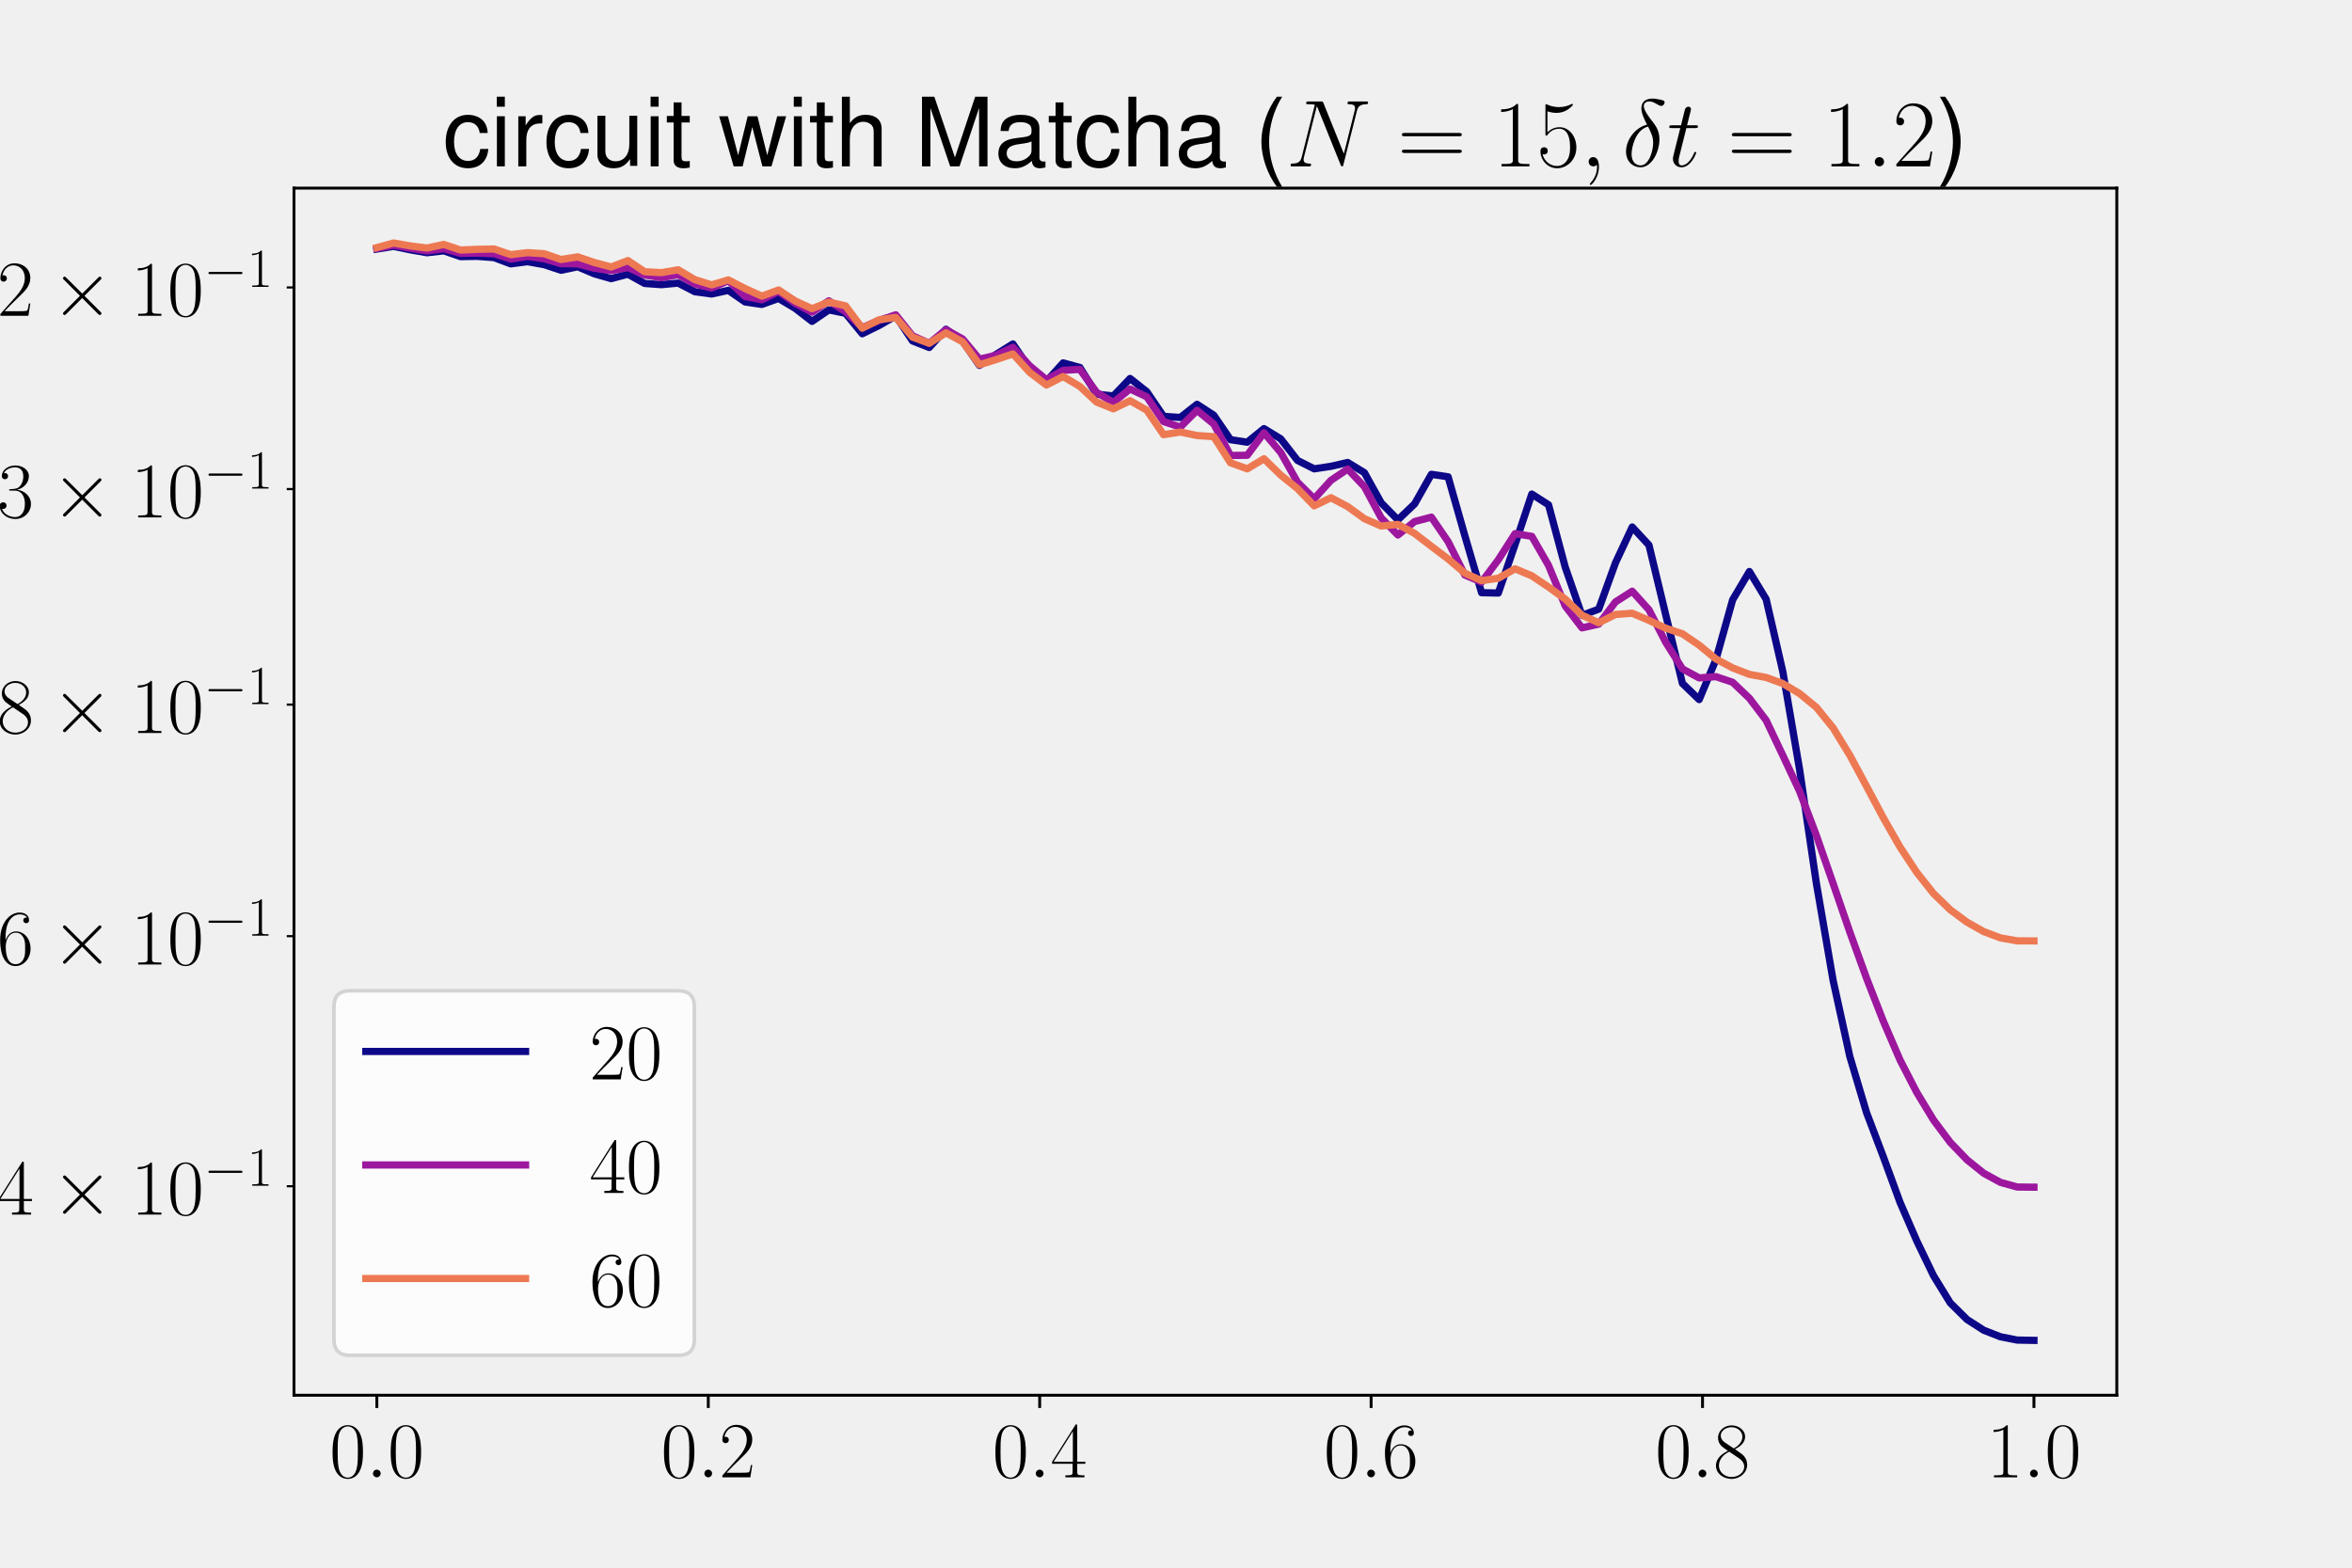
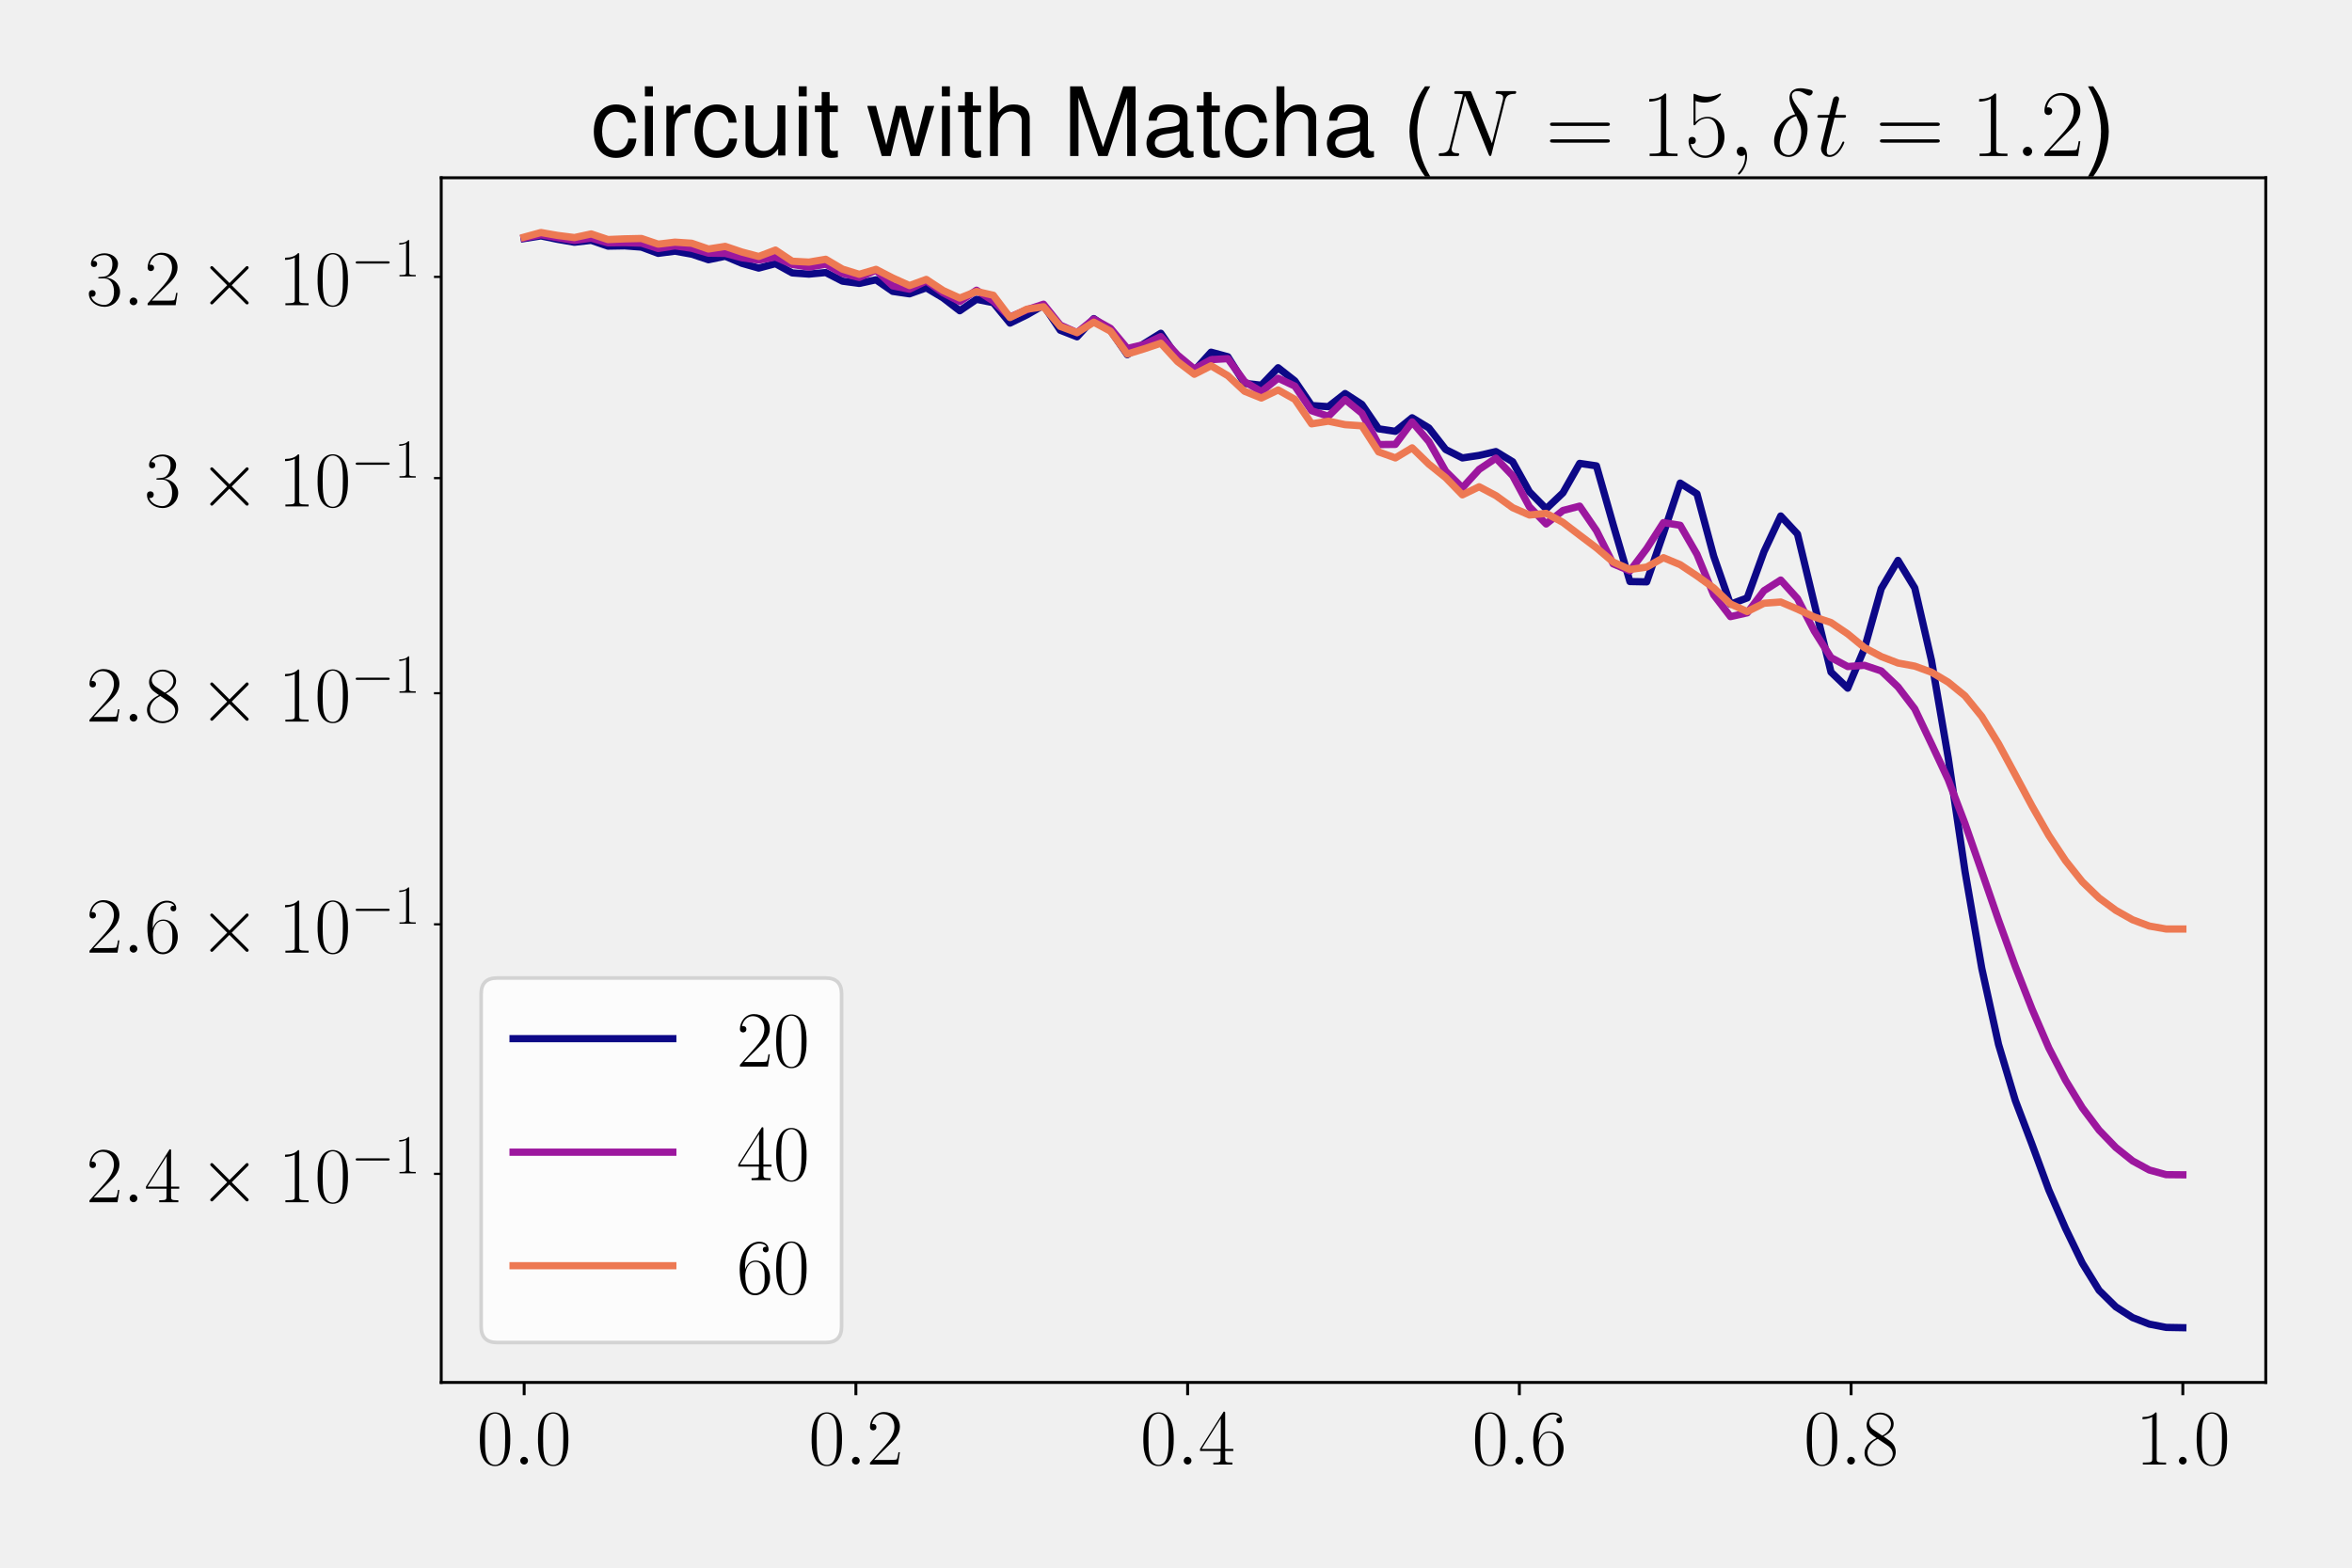
<svg xmlns="http://www.w3.org/2000/svg" xmlns:xlink="http://www.w3.org/1999/xlink" width="648pt" height="432pt" viewBox="0 0 648 432" version="1.1">
  <defs>
    <style type="text/css">*{stroke-linejoin: round; stroke-linecap: butt}</style>
  </defs>
  <g id="figure_1">
    <g id="patch_1">
      <path d="M 0 432  L 648 432  L 648 0  L 0 0  L 0 432  z " style="fill: none" />
    </g>
    <g id="axes_1">
      <g id="patch_2">
-         <path d="M 81 384.48  L 583.2 384.48  L 583.2 51.84  L 81 51.84  L 81 384.48  z " style="fill: none" />
+         <path d="M 121.562 380.955  L 624.24 380.955  L 624.24 48.986  L 121.562 48.986  L 121.562 380.955  z " style="fill: none" />
      </g>
      <g id="matplotlib.axis_1">
        <g id="xtick_1">
          <g id="line2d_1">
            <defs>
-               <path id="m1de0579b30" d="M 0 0  L 0 3.5  " style="stroke: #000000; stroke-width: 0.8" />
+               <path id="m57bb744092" d="M 0 0  L 0 3.5  " style="stroke: #000000; stroke-width: 0.8" />
            </defs>
            <g>
-               <use xlink:href="#m1de0579b30" x="103.827" y="384.48" style="stroke: #000000; stroke-width: 0.8" />
+               <use xlink:href="#m57bb744092" x="144.411" y="380.955" style="stroke: #000000; stroke-width: 0.8" />
            </g>
          </g>
          <g id="text_1">
-             <g transform="translate(90.79468 407.0963) scale(0.22 -0.22)">
+             <g transform="translate(131.3781 403.5716) scale(0.22 -0.22)">
              <defs>
                <path id="CMR17-30" d="M 2688 2025  C 2688 2416 2682 3080 2413 3591  C 2176 4039 1798 4198 1466 4198  C 1158 4198 768 4058 525 3597  C 269 3118 243 2524 243 2025  C 243 1661 250 1106 448 619  C 723 -39 1216 -128 1466 -128  C 1760 -128 2208 -7 2470 600  C 2662 1042 2688 1559 2688 2025  z M 1466 -26  C 1056 -26 813 325 723 812  C 653 1188 653 1738 653 2096  C 653 2588 653 2997 736 3387  C 858 3929 1216 4096 1466 4096  C 1728 4096 2067 3923 2189 3400  C 2272 3036 2278 2607 2278 2096  C 2278 1680 2278 1169 2202 792  C 2067 95 1690 -26 1466 -26  z " transform="scale(0.015625)" />
                <path id="CMMI12-3a" d="M 1178 307  C 1178 492 1024 619 870 619  C 685 619 557 466 557 313  C 557 128 710 0 864 0  C 1050 0 1178 153 1178 307  z " transform="scale(0.015625)" />
              </defs>
              <use xlink:href="#CMR17-30" transform="scale(0.996264)" />
              <use xlink:href="#CMMI12-3a" transform="translate(45.69048 0) scale(0.996264)" />
              <use xlink:href="#CMR17-30" transform="translate(72.78765 0) scale(0.996264)" />
            </g>
          </g>
        </g>
        <g id="xtick_2">
          <g id="line2d_2">
            <g>
-               <use xlink:href="#m1de0579b30" x="195.136" y="384.48" style="stroke: #000000; stroke-width: 0.8" />
+               <use xlink:href="#m57bb744092" x="235.807" y="380.955" style="stroke: #000000; stroke-width: 0.8" />
            </g>
          </g>
          <g id="text_2">
-             <g transform="translate(182.1038 407.0963) scale(0.22 -0.22)">
+             <g transform="translate(222.7742 403.5716) scale(0.22 -0.22)">
              <defs>
                <path id="CMR17-32" d="M 2669 989  L 2554 989  C 2490 536 2438 459 2413 420  C 2381 369 1920 369 1830 369  L 602 369  C 832 619 1280 1072 1824 1597  C 2214 1967 2669 2402 2669 3035  C 2669 3790 2067 4224 1395 4224  C 691 4224 262 3604 262 3030  C 262 2780 448 2748 525 2748  C 589 2748 781 2787 781 3010  C 781 3207 614 3264 525 3264  C 486 3264 448 3258 422 3245  C 544 3790 915 4058 1306 4058  C 1862 4058 2227 3617 2227 3035  C 2227 2479 1901 2000 1536 1584  L 262 146  L 262 0  L 2515 0  L 2669 989  z " transform="scale(0.015625)" />
              </defs>
              <use xlink:href="#CMR17-30" transform="scale(0.996264)" />
              <use xlink:href="#CMMI12-3a" transform="translate(45.69048 0) scale(0.996264)" />
              <use xlink:href="#CMR17-32" transform="translate(72.78765 0) scale(0.996264)" />
            </g>
          </g>
        </g>
        <g id="xtick_3">
          <g id="line2d_3">
            <g>
-               <use xlink:href="#m1de0579b30" x="286.445" y="384.48" style="stroke: #000000; stroke-width: 0.8" />
+               <use xlink:href="#m57bb744092" x="327.203" y="380.955" style="stroke: #000000; stroke-width: 0.8" />
            </g>
          </g>
          <g id="text_3">
-             <g transform="translate(273.4129 407.0963) scale(0.22 -0.22)">
+             <g transform="translate(314.1702 403.5716) scale(0.22 -0.22)">
              <defs>
                <path id="CMR17-34" d="M 2150 4122  C 2150 4256 2144 4256 2029 4256  L 128 1254  L 128 1088  L 1779 1088  L 1779 457  C 1779 224 1766 160 1318 160  L 1197 160  L 1197 0  C 1402 0 1747 0 1965 0  C 2182 0 2528 0 2733 0  L 2733 160  L 2611 160  C 2163 160 2150 224 2150 457  L 2150 1088  L 2803 1088  L 2803 1254  L 2150 1254  L 2150 4122  z M 1798 3703  L 1798 1254  L 256 1254  L 1798 3703  z " transform="scale(0.015625)" />
              </defs>
              <use xlink:href="#CMR17-30" transform="scale(0.996264)" />
              <use xlink:href="#CMMI12-3a" transform="translate(45.69048 0) scale(0.996264)" />
              <use xlink:href="#CMR17-34" transform="translate(72.78765 0) scale(0.996264)" />
            </g>
          </g>
        </g>
        <g id="xtick_4">
          <g id="line2d_4">
            <g>
-               <use xlink:href="#m1de0579b30" x="377.755" y="384.48" style="stroke: #000000; stroke-width: 0.8" />
+               <use xlink:href="#m57bb744092" x="418.599" y="380.955" style="stroke: #000000; stroke-width: 0.8" />
            </g>
          </g>
          <g id="text_4">
-             <g transform="translate(364.722 407.0963) scale(0.22 -0.22)">
+             <g transform="translate(405.5663 403.5716) scale(0.22 -0.22)">
              <defs>
                <path id="CMR17-36" d="M 678 2176  C 678 3690 1395 4032 1811 4032  C 1946 4032 2272 4009 2400 3776  C 2298 3776 2106 3776 2106 3553  C 2106 3381 2246 3323 2336 3323  C 2394 3323 2566 3348 2566 3560  C 2566 3954 2246 4179 1805 4179  C 1043 4179 243 3390 243 1984  C 243 253 966 -128 1478 -128  C 2099 -128 2688 427 2688 1283  C 2688 2081 2170 2662 1517 2662  C 1126 2662 838 2407 678 1960  L 678 2176  z M 1478 25  C 691 25 691 1200 691 1436  C 691 1896 909 2560 1504 2560  C 1613 2560 1926 2560 2138 2120  C 2253 1870 2253 1609 2253 1289  C 2253 944 2253 690 2118 434  C 1978 171 1773 25 1478 25  z " transform="scale(0.015625)" />
              </defs>
              <use xlink:href="#CMR17-30" transform="scale(0.996264)" />
              <use xlink:href="#CMMI12-3a" transform="translate(45.69048 0) scale(0.996264)" />
              <use xlink:href="#CMR17-36" transform="translate(72.78765 0) scale(0.996264)" />
            </g>
          </g>
        </g>
        <g id="xtick_5">
          <g id="line2d_5">
            <g>
-               <use xlink:href="#m1de0579b30" x="469.064" y="384.48" style="stroke: #000000; stroke-width: 0.8" />
+               <use xlink:href="#m57bb744092" x="509.995" y="380.955" style="stroke: #000000; stroke-width: 0.8" />
            </g>
          </g>
          <g id="text_5">
-             <g transform="translate(456.031 407.0963) scale(0.22 -0.22)">
+             <g transform="translate(496.9623 403.5716) scale(0.22 -0.22)">
              <defs>
                <path id="CMR17-38" d="M 1741 2264  C 2144 2467 2554 2773 2554 3263  C 2554 3841 1990 4179 1472 4179  C 890 4179 378 3759 378 3180  C 378 3021 416 2747 666 2505  C 730 2442 998 2251 1171 2130  C 883 1983 211 1634 211 934  C 211 279 838 -128 1459 -128  C 2144 -128 2720 362 2720 1010  C 2720 1590 2330 1857 2074 2029  L 1741 2264  z M 902 2822  C 851 2854 595 3051 595 3351  C 595 3739 998 4032 1459 4032  C 1965 4032 2336 3676 2336 3262  C 2336 2669 1670 2331 1638 2331  C 1632 2331 1626 2331 1574 2370  L 902 2822  z M 2080 1519  C 2176 1449 2483 1240 2483 851  C 2483 381 2010 25 1472 25  C 890 25 448 438 448 940  C 448 1443 838 1862 1280 2060  L 2080 1519  z " transform="scale(0.015625)" />
              </defs>
              <use xlink:href="#CMR17-30" transform="scale(0.996264)" />
              <use xlink:href="#CMMI12-3a" transform="translate(45.69048 0) scale(0.996264)" />
              <use xlink:href="#CMR17-38" transform="translate(72.78765 0) scale(0.996264)" />
            </g>
          </g>
        </g>
        <g id="xtick_6">
          <g id="line2d_6">
            <g>
-               <use xlink:href="#m1de0579b30" x="560.373" y="384.48" style="stroke: #000000; stroke-width: 0.8" />
+               <use xlink:href="#m57bb744092" x="601.391" y="380.955" style="stroke: #000000; stroke-width: 0.8" />
            </g>
          </g>
          <g id="text_6">
-             <g transform="translate(547.3401 407.0963) scale(0.22 -0.22)">
+             <g transform="translate(588.3584 403.5716) scale(0.22 -0.22)">
              <defs>
                <path id="CMR17-31" d="M 1702 4058  C 1702 4192 1696 4192 1606 4192  C 1357 3916 979 3827 621 3827  C 602 3827 570 3827 563 3808  C 557 3795 557 3782 557 3648  C 755 3648 1088 3686 1344 3839  L 1344 461  C 1344 236 1331 160 781 160  L 589 160  L 589 0  C 896 0 1216 0 1523 0  C 1830 0 2150 0 2458 0  L 2458 160  L 2266 160  C 1715 160 1702 230 1702 458  L 1702 4058  z " transform="scale(0.015625)" />
              </defs>
              <use xlink:href="#CMR17-31" transform="scale(0.996264)" />
              <use xlink:href="#CMMI12-3a" transform="translate(45.69048 0) scale(0.996264)" />
              <use xlink:href="#CMR17-30" transform="translate(72.78765 0) scale(0.996264)" />
            </g>
          </g>
        </g>
      </g>
      <g id="matplotlib.axis_2">
        <g id="ytick_1">
          <g id="line2d_7">
            <defs>
-               <path id="m6ecd472d84" d="M 0 0  L -2 0  " style="stroke: #000000; stroke-width: 0.6" />
+               <path id="m743d52ed7b" d="M 0 0  L -2 0  " style="stroke: #000000; stroke-width: 0.6" />
            </defs>
            <g>
-               <use xlink:href="#m6ecd472d84" x="81" y="326.885" style="stroke: #000000; stroke-width: 0.6" />
+               <use xlink:href="#m743d52ed7b" x="121.562" y="323.477" style="stroke: #000000; stroke-width: 0.6" />
            </g>
          </g>
          <g id="text_7">
-             <g transform="translate(-16.80172 334.6935) scale(0.22 -0.22)">
+             <g transform="translate(23.76 331.285) scale(0.22 -0.22)">
              <defs>
                <path id="CMSY10-2" d="M 2490 1785  L 1210 3059  C 1133 3136 1120 3148 1069 3148  C 1005 3148 941 3091 941 3020  C 941 2976 954 2963 1024 2892  L 2304 1606  L 1024 320  C 954 249 941 236 941 192  C 941 121 1005 64 1069 64  C 1120 64 1133 76 1210 153  L 2483 1427  L 3808 102  C 3821 96 3866 64 3904 64  C 3981 64 4032 121 4032 192  C 4032 204 4032 230 4013 262  C 4006 275 2989 1280 2669 1606  L 3840 2777  C 3872 2816 3968 2899 4000 2937  C 4006 2950 4032 2976 4032 3020  C 4032 3091 3981 3148 3904 3148  C 3853 3148 3827 3123 3757 3052  L 2490 1785  z " transform="scale(0.015625)" />
                <path id="CMSY10-0" d="M 4218 1472  C 4326 1472 4442 1472 4442 1600  C 4442 1728 4326 1728 4218 1728  L 755 1728  C 646 1728 531 1728 531 1600  C 531 1472 646 1472 755 1472  L 4218 1472  z " transform="scale(0.015625)" />
              </defs>
              <use xlink:href="#CMR17-32" transform="scale(0.996264)" />
              <use xlink:href="#CMMI12-3a" transform="translate(45.69048 0) scale(0.996264)" />
              <use xlink:href="#CMR17-34" transform="translate(72.78765 0) scale(0.996264)" />
              <use xlink:href="#CMSY10-2" transform="translate(140.6173 0) scale(0.996264)" />
              <use xlink:href="#CMR17-31" transform="translate(240.244 0) scale(0.996264)" />
              <use xlink:href="#CMR17-30" transform="translate(285.9345 0) scale(0.996264)" />
              <use xlink:href="#CMSY10-0" transform="translate(331.625 36.15364) scale(0.697382)" />
              <use xlink:href="#CMR17-31" transform="translate(385.866 36.15364) scale(0.697382)" />
            </g>
          </g>
        </g>
        <g id="ytick_2">
          <g id="line2d_8">
            <g>
-               <use xlink:href="#m6ecd472d84" x="81" y="257.974" style="stroke: #000000; stroke-width: 0.6" />
+               <use xlink:href="#m743d52ed7b" x="121.562" y="254.704" style="stroke: #000000; stroke-width: 0.6" />
            </g>
          </g>
          <g id="text_8">
-             <g transform="translate(-16.80172 265.782) scale(0.22 -0.22)">
+             <g transform="translate(23.76 262.5125) scale(0.22 -0.22)">
              <use xlink:href="#CMR17-32" transform="scale(0.996264)" />
              <use xlink:href="#CMMI12-3a" transform="translate(45.69048 0) scale(0.996264)" />
              <use xlink:href="#CMR17-36" transform="translate(72.78765 0) scale(0.996264)" />
              <use xlink:href="#CMSY10-2" transform="translate(140.6173 0) scale(0.996264)" />
              <use xlink:href="#CMR17-31" transform="translate(240.244 0) scale(0.996264)" />
              <use xlink:href="#CMR17-30" transform="translate(285.9345 0) scale(0.996264)" />
              <use xlink:href="#CMSY10-0" transform="translate(331.625 36.15364) scale(0.697382)" />
              <use xlink:href="#CMR17-31" transform="translate(385.866 36.15364) scale(0.697382)" />
            </g>
          </g>
        </g>
        <g id="ytick_3">
          <g id="line2d_9">
            <g>
-               <use xlink:href="#m6ecd472d84" x="81" y="194.172" style="stroke: #000000; stroke-width: 0.6" />
+               <use xlink:href="#m743d52ed7b" x="121.562" y="191.031" style="stroke: #000000; stroke-width: 0.6" />
            </g>
          </g>
          <g id="text_9">
-             <g transform="translate(-16.80172 201.9799) scale(0.22 -0.22)">
+             <g transform="translate(23.76 198.8391) scale(0.22 -0.22)">
              <use xlink:href="#CMR17-32" transform="scale(0.996264)" />
              <use xlink:href="#CMMI12-3a" transform="translate(45.69048 0) scale(0.996264)" />
              <use xlink:href="#CMR17-38" transform="translate(72.78765 0) scale(0.996264)" />
              <use xlink:href="#CMSY10-2" transform="translate(140.6173 0) scale(0.996264)" />
              <use xlink:href="#CMR17-31" transform="translate(240.244 0) scale(0.996264)" />
              <use xlink:href="#CMR17-30" transform="translate(285.9345 0) scale(0.996264)" />
              <use xlink:href="#CMSY10-0" transform="translate(331.625 36.15364) scale(0.697382)" />
              <use xlink:href="#CMR17-31" transform="translate(385.866 36.15364) scale(0.697382)" />
            </g>
          </g>
        </g>
        <g id="ytick_4">
          <g id="line2d_10">
            <g>
-               <use xlink:href="#m6ecd472d84" x="81" y="134.773" style="stroke: #000000; stroke-width: 0.6" />
+               <use xlink:href="#m743d52ed7b" x="121.562" y="131.752" style="stroke: #000000; stroke-width: 0.6" />
            </g>
          </g>
          <g id="text_10">
-             <g transform="translate(-0.78844 142.5816) scale(0.22 -0.22)">
+             <g transform="translate(39.77328 139.5606) scale(0.22 -0.22)">
              <defs>
                <path id="CMR17-33" d="M 1414 2157  C 1984 2157 2234 1662 2234 1090  C 2234 320 1824 25 1453 25  C 1114 25 563 194 390 693  C 422 680 454 680 486 680  C 640 680 755 782 755 948  C 755 1133 614 1216 486 1216  C 378 1216 211 1165 211 926  C 211 335 787 -128 1466 -128  C 2176 -128 2720 430 2720 1085  C 2720 1707 2208 2157 1600 2227  C 2086 2328 2554 2756 2554 3329  C 2554 3820 2048 4179 1472 4179  C 890 4179 378 3829 378 3329  C 378 3110 544 3072 627 3072  C 762 3072 877 3155 877 3321  C 877 3486 762 3569 627 3569  C 602 3569 570 3569 544 3557  C 730 3959 1235 4032 1459 4032  C 1683 4032 2106 3925 2106 3320  C 2106 3143 2080 2828 1862 2550  C 1670 2304 1453 2304 1242 2284  C 1210 2284 1062 2269 1037 2269  C 992 2263 966 2257 966 2208  C 966 2163 973 2157 1101 2157  L 1414 2157  z " transform="scale(0.015625)" />
              </defs>
              <use xlink:href="#CMR17-33" transform="scale(0.996264)" />
              <use xlink:href="#CMSY10-2" transform="translate(67.82968 0) scale(0.996264)" />
              <use xlink:href="#CMR17-31" transform="translate(167.4564 0) scale(0.996264)" />
              <use xlink:href="#CMR17-30" transform="translate(213.1468 0) scale(0.996264)" />
              <use xlink:href="#CMSY10-0" transform="translate(258.8373 36.15364) scale(0.697382)" />
              <use xlink:href="#CMR17-31" transform="translate(313.0783 36.15364) scale(0.697382)" />
            </g>
          </g>
        </g>
        <g id="ytick_5">
          <g id="line2d_11">
            <g>
-               <use xlink:href="#m6ecd472d84" x="81" y="79.21" style="stroke: #000000; stroke-width: 0.6" />
+               <use xlink:href="#m743d52ed7b" x="121.562" y="76.301" style="stroke: #000000; stroke-width: 0.6" />
            </g>
          </g>
          <g id="text_11">
-             <g transform="translate(-16.80172 87.01814) scale(0.22 -0.22)">
+             <g transform="translate(23.76 84.10922) scale(0.22 -0.22)">
              <use xlink:href="#CMR17-33" transform="scale(0.996264)" />
              <use xlink:href="#CMMI12-3a" transform="translate(45.69048 0) scale(0.996264)" />
              <use xlink:href="#CMR17-32" transform="translate(72.78765 0) scale(0.996264)" />
              <use xlink:href="#CMSY10-2" transform="translate(140.6173 0) scale(0.996264)" />
              <use xlink:href="#CMR17-31" transform="translate(240.244 0) scale(0.996264)" />
              <use xlink:href="#CMR17-30" transform="translate(285.9345 0) scale(0.996264)" />
              <use xlink:href="#CMSY10-0" transform="translate(331.625 36.15364) scale(0.697382)" />
              <use xlink:href="#CMR17-31" transform="translate(385.866 36.15364) scale(0.697382)" />
            </g>
          </g>
        </g>
      </g>
      <g id="line2d_12">
-         <path d="M 103.827 68.62  L 108.439 67.89  L 113.05 68.844  L 117.662 69.642  L 122.274 69.116  L 126.885 70.717  L 131.497 70.634  L 136.108 70.987  L 140.72 72.707  L 145.331 72.104  L 149.943 72.934  L 154.555 74.472  L 159.166 73.513  L 163.778 75.463  L 168.389 76.778  L 173.001 75.55  L 177.612 78.112  L 182.224 78.439  L 186.836 78.011  L 191.447 80.387  L 196.059 81.011  L 200.67 80.009  L 205.282 83.208  L 209.893 83.887  L 214.505 82.231  L 219.117 84.987  L 223.728 88.557  L 228.34 85.401  L 232.951 86.332  L 237.563 91.968  L 242.174 89.701  L 246.786 87.053  L 251.398 93.94  L 256.009 95.753  L 260.621 90.729  L 265.232 94.027  L 269.844 100.69  L 274.455 97.649  L 279.067 94.777  L 283.679 101.531  L 288.29 105.107  L 292.902 100.004  L 297.513 101.258  L 302.125 108.611  L 306.736 109.124  L 311.348 104.297  L 315.96 107.939  L 320.571 114.73  L 325.183 115.045  L 329.794 111.418  L 334.406 114.416  L 339.017 121.165  L 343.629 121.853  L 348.24 118.114  L 352.852 120.925  L 357.464 126.869  L 362.075 129.196  L 366.687 128.502  L 371.298 127.441  L 375.91 130.254  L 380.521 138.552  L 385.133 143.252  L 389.745 138.852  L 394.356 130.705  L 398.968 131.389  L 403.579 147.627  L 408.191 163.331  L 412.802 163.417  L 417.414 150.044  L 422.026 136.148  L 426.637 139.107  L 431.249 156.326  L 435.86 169.591  L 440.472 167.848  L 445.083 155.089  L 449.695 145.229  L 454.307 150.21  L 458.918 169.381  L 463.53 188.33  L 468.141 192.775  L 472.753 181.776  L 477.364 165.278  L 481.976 157.489  L 486.588 165.107  L 491.199 185.146  L 495.811 212.079  L 500.422 243.361  L 505.034 270.135  L 509.645 291.136  L 514.257 306.598  L 518.869 318.754  L 523.48 331.325  L 528.092 341.956  L 532.703 351.528  L 537.315 359.035  L 541.926 363.6  L 546.538 366.567  L 551.15 368.374  L 555.761 369.278  L 560.373 369.36  " clip-path="url(#pf07a8aaddd)" style="fill: none; stroke: #0d0887; stroke-width: 2; stroke-linecap: square" />
+         <path d="M 144.411 65.732  L 149.027 65.004  L 153.643 65.956  L 158.259 66.752  L 162.875 66.227  L 167.491 67.825  L 172.107 67.743  L 176.722 68.095  L 181.338 69.811  L 185.954 69.209  L 190.57 70.038  L 195.186 71.573  L 199.802 70.615  L 204.418 72.562  L 209.034 73.874  L 213.65 72.649  L 218.266 75.206  L 222.882 75.532  L 227.498 75.104  L 232.114 77.476  L 236.73 78.098  L 241.346 77.099  L 245.962 80.291  L 250.578 80.968  L 255.194 79.316  L 259.81 82.067  L 264.426 85.629  L 269.042 82.48  L 273.658 83.409  L 278.274 89.033  L 282.89 86.771  L 287.506 84.128  L 292.122 91.002  L 296.737 92.811  L 301.353 87.797  L 305.969 91.088  L 310.585 97.738  L 315.201 94.703  L 319.817 91.837  L 324.433 98.577  L 329.049 102.146  L 333.665 97.053  L 338.281 98.304  L 342.897 105.643  L 347.513 106.155  L 352.129 101.337  L 356.745 104.972  L 361.361 111.75  L 365.977 112.063  L 370.593 108.444  L 375.209 111.436  L 379.825 118.171  L 384.441 118.858  L 389.057 115.126  L 393.673 117.932  L 398.289 123.864  L 402.905 126.186  L 407.521 125.494  L 412.137 124.435  L 416.753 127.242  L 421.368 135.524  L 425.984 140.214  L 430.6 135.822  L 435.216 127.692  L 439.832 128.374  L 444.448 144.58  L 449.064 160.252  L 453.68 160.338  L 458.296 146.992  L 462.912 133.125  L 467.528 136.078  L 472.144 153.261  L 476.76 166.5  L 481.376 164.76  L 485.992 152.027  L 490.608 142.187  L 495.224 147.157  L 499.84 166.29  L 504.456 185.201  L 509.072 189.637  L 513.688 178.661  L 518.304 162.195  L 522.92 154.422  L 527.536 162.025  L 532.152 182.023  L 536.768 208.902  L 541.383 240.121  L 545.999 266.841  L 550.615 287.799  L 555.231 303.23  L 559.847 315.362  L 564.463 327.907  L 569.079 338.517  L 573.695 348.069  L 578.311 355.561  L 582.927 360.117  L 587.543 363.078  L 592.159 364.882  L 596.775 365.784  L 601.391 365.866  " clip-path="url(#p0dccb9cfe0)" style="fill: none; stroke: #0d0887; stroke-width: 2; stroke-linecap: square" />
      </g>
      <g id="line2d_13">
-         <path d="M 103.827 68.46  L 108.439 67.572  L 113.05 68.4  L 117.662 69.141  L 122.274 68.502  L 126.885 69.799  L 131.497 69.742  L 136.108 69.888  L 140.72 71.37  L 145.331 70.639  L 149.943 71.304  L 154.555 72.652  L 159.166 72.715  L 163.778 73.924  L 168.389 74.572  L 173.001 73.726  L 177.612 75.782  L 182.224 76.517  L 186.836 75.699  L 191.447 78.249  L 196.059 79.373  L 200.67 77.35  L 205.282 81.693  L 209.893 82.604  L 214.505 80.331  L 219.117 83.605  L 223.728 86.016  L 228.34 82.894  L 232.951 85.877  L 237.563 90.283  L 242.174 88.295  L 246.786 86.752  L 251.398 92.53  L 256.009 94.605  L 260.621 90.856  L 265.232 93.425  L 269.844 98.969  L 274.455 97.874  L 279.067 95.701  L 283.679 100.803  L 288.29 104.626  L 292.902 102.056  L 297.513 101.786  L 302.125 108.118  L 306.736 110.892  L 311.348 107.18  L 315.96 109.365  L 320.571 116.165  L 325.183 117.699  L 329.794 113.081  L 334.406 116.854  L 339.017 125.51  L 343.629 125.459  L 348.24 119.256  L 352.852 124.68  L 357.464 132.87  L 362.075 137.443  L 366.687 132.364  L 371.298 129.258  L 375.91 134.119  L 380.521 142.69  L 385.133 147.433  L 389.745 143.717  L 394.356 142.508  L 398.968 149.253  L 403.579 158.445  L 408.191 160.406  L 412.802 154.254  L 417.414 147.059  L 422.026 147.797  L 426.637 155.815  L 431.249 167.001  L 435.86 173.019  L 440.472 171.976  L 445.083 165.865  L 449.695 162.918  L 454.307 168.038  L 458.918 176.984  L 463.53 184.323  L 468.141 186.807  L 472.753 186.46  L 477.364 188.017  L 481.976 192.42  L 486.588 198.487  L 491.199 208.194  L 495.811 218.054  L 500.422 230.198  L 505.034 243.447  L 509.645 256.826  L 514.257 269.574  L 518.869 281.385  L 523.48 292.099  L 528.092 301.039  L 532.703 308.634  L 537.315 314.799  L 541.926 319.596  L 546.538 323.301  L 551.15 325.823  L 555.761 327.102  L 560.373 327.147  " clip-path="url(#pf07a8aaddd)" style="fill: none; stroke: #9c179e; stroke-width: 2; stroke-linecap: square" />
+         <path d="M 144.411 65.573  L 149.027 64.687  L 153.643 65.513  L 158.259 66.252  L 162.875 65.615  L 167.491 66.909  L 172.107 66.852  L 176.722 66.997  L 181.338 68.477  L 185.954 67.747  L 190.57 68.411  L 195.186 69.756  L 199.802 69.819  L 204.418 71.026  L 209.034 71.672  L 213.65 70.828  L 218.266 72.88  L 222.882 73.614  L 227.498 72.797  L 232.114 75.342  L 236.73 76.464  L 241.346 74.445  L 245.962 78.779  L 250.578 79.688  L 255.194 77.42  L 259.81 80.687  L 264.426 83.093  L 269.042 79.977  L 273.658 82.955  L 278.274 87.352  L 282.89 85.367  L 287.506 83.828  L 292.122 89.594  L 296.737 91.665  L 301.353 87.924  L 305.969 90.488  L 310.585 96.021  L 315.201 94.928  L 319.817 92.758  L 324.433 97.85  L 329.049 101.666  L 333.665 99.101  L 338.281 98.832  L 342.897 105.151  L 347.513 107.919  L 352.129 104.214  L 356.745 106.396  L 361.361 113.182  L 365.977 114.712  L 370.593 110.104  L 375.209 113.869  L 379.825 122.507  L 384.441 122.456  L 389.057 116.267  L 393.673 121.68  L 398.289 129.853  L 402.905 134.417  L 407.521 129.348  L 412.137 126.248  L 416.753 131.099  L 421.368 139.653  L 425.984 144.387  L 430.6 140.678  L 435.216 139.472  L 439.832 146.203  L 444.448 155.376  L 449.064 157.334  L 453.68 151.193  L 458.296 144.013  L 462.912 144.75  L 467.528 152.752  L 472.144 163.915  L 476.76 169.921  L 481.376 168.88  L 485.992 162.781  L 490.608 159.84  L 495.224 164.95  L 499.84 173.878  L 504.456 181.202  L 509.072 183.681  L 513.688 183.335  L 518.304 184.889  L 522.92 189.283  L 527.536 195.338  L 532.152 205.025  L 536.768 214.865  L 541.383 226.984  L 545.999 240.207  L 550.615 253.559  L 555.231 266.281  L 559.847 278.068  L 564.463 288.761  L 569.079 297.683  L 573.695 305.262  L 578.311 311.415  L 582.927 316.202  L 587.543 319.9  L 592.159 322.417  L 596.775 323.693  L 601.391 323.738  " clip-path="url(#p0dccb9cfe0)" style="fill: none; stroke: #9c179e; stroke-width: 2; stroke-linecap: square" />
      </g>
      <g id="line2d_14">
-         <path d="M 103.827 68.233  L 108.439 66.96  L 113.05 67.765  L 117.662 68.35  L 122.274 67.349  L 126.885 68.899  L 131.497 68.707  L 136.108 68.606  L 140.72 70.17  L 145.331 69.619  L 149.943 69.917  L 154.555 71.51  L 159.166 70.786  L 163.778 72.35  L 168.389 73.572  L 173.001 71.81  L 177.612 74.886  L 182.224 75.129  L 186.836 74.344  L 191.447 77.071  L 196.059 78.5  L 200.67 77.132  L 205.282 79.517  L 209.893 81.602  L 214.505 79.91  L 219.117 82.956  L 223.728 85.056  L 228.34 83.233  L 232.951 84.278  L 237.563 90.426  L 242.174 88.128  L 246.786 87.461  L 251.398 92.89  L 256.009 94.59  L 260.621 91.718  L 265.232 94.208  L 269.844 100.514  L 274.455 99.081  L 279.067 97.524  L 283.679 102.589  L 288.29 106.095  L 292.902 103.755  L 297.513 106.49  L 302.125 110.791  L 306.736 112.655  L 311.348 110.434  L 315.96 113.03  L 320.571 119.785  L 325.183 119.055  L 329.794 120.014  L 334.406 120.332  L 339.017 127.533  L 343.629 129.196  L 348.24 126.416  L 352.852 130.924  L 357.464 134.636  L 362.075 139.392  L 366.687 137.159  L 371.298 139.599  L 375.91 142.933  L 380.521 144.963  L 385.133 144.501  L 389.745 147.003  L 394.356 150.535  L 398.968 154.022  L 403.579 157.949  L 408.191 160  L 412.802 159.34  L 417.414 156.745  L 422.026 158.673  L 426.637 161.767  L 431.249 165.093  L 435.86 169.524  L 440.472 171.62  L 445.083 169.325  L 449.695 168.983  L 454.307 170.951  L 458.918 173.11  L 463.53 174.651  L 468.141 177.79  L 472.753 181.587  L 477.364 184.051  L 481.976 185.836  L 486.588 186.687  L 491.199 188.374  L 495.811 191.131  L 500.422 194.901  L 505.034 200.584  L 509.645 208.124  L 514.257 216.687  L 518.869 225.341  L 523.48 233.421  L 528.092 240.407  L 532.703 246.228  L 537.315 250.702  L 541.926 254.117  L 546.538 256.722  L 551.15 258.456  L 555.761 259.27  L 560.373 259.28  " clip-path="url(#pf07a8aaddd)" style="fill: none; stroke: #ed7953; stroke-width: 2; stroke-linecap: square" />
+         <path d="M 144.411 65.346  L 149.027 64.076  L 153.643 64.879  L 158.259 65.463  L 162.875 64.464  L 167.491 66.011  L 172.107 65.819  L 176.722 65.719  L 181.338 67.279  L 185.954 66.729  L 190.57 67.027  L 195.186 68.616  L 199.802 67.894  L 204.418 69.455  L 209.034 70.675  L 213.65 68.916  L 218.266 71.986  L 222.882 72.228  L 227.498 71.445  L 232.114 74.167  L 236.73 75.593  L 241.346 74.227  L 245.962 76.607  L 250.578 78.688  L 255.194 77  L 259.81 80.039  L 264.426 82.136  L 269.042 80.316  L 273.658 81.359  L 278.274 87.494  L 282.89 85.201  L 287.506 84.536  L 292.122 89.954  L 296.737 91.65  L 301.353 88.784  L 305.969 91.269  L 310.585 97.563  L 315.201 96.132  L 319.817 94.578  L 324.433 99.633  L 329.049 103.132  L 333.665 100.797  L 338.281 103.526  L 342.897 107.819  L 347.513 109.679  L 352.129 107.462  L 356.745 110.053  L 361.361 116.795  L 365.977 116.066  L 370.593 117.023  L 375.209 117.34  L 379.825 124.527  L 384.441 126.186  L 389.057 123.412  L 393.673 127.911  L 398.289 131.615  L 402.905 136.361  L 407.521 134.133  L 412.137 136.568  L 416.753 139.896  L 421.368 141.921  L 425.984 141.46  L 430.6 143.957  L 435.216 147.482  L 439.832 150.962  L 444.448 154.882  L 449.064 156.928  L 453.68 156.27  L 458.296 153.68  L 462.912 155.604  L 467.528 158.691  L 472.144 162.011  L 476.76 166.433  L 481.376 168.525  L 485.992 166.234  L 490.608 165.893  L 495.224 167.857  L 499.84 170.012  L 504.456 171.55  L 509.072 174.683  L 513.688 178.472  L 518.304 180.931  L 522.92 182.712  L 527.536 183.561  L 532.152 185.245  L 536.768 187.996  L 541.383 191.759  L 545.999 197.43  L 550.615 204.955  L 555.231 213.501  L 559.847 222.137  L 564.463 230.201  L 569.079 237.173  L 573.695 242.982  L 578.311 247.447  L 582.927 250.856  L 587.543 253.455  L 592.159 255.186  L 596.775 255.998  L 601.391 256.008  " clip-path="url(#p0dccb9cfe0)" style="fill: none; stroke: #ed7953; stroke-width: 2; stroke-linecap: square" />
      </g>
      <g id="patch_3">
-         <path d="M 81 384.48  L 81 51.84  " style="fill: none; stroke: #000000; stroke-width: 0.8; stroke-linejoin: miter; stroke-linecap: square" />
+         <path d="M 121.562 380.955  L 121.562 48.986  " style="fill: none; stroke: #000000; stroke-width: 0.8; stroke-linejoin: miter; stroke-linecap: square" />
      </g>
      <g id="patch_4">
-         <path d="M 583.2 384.48  L 583.2 51.84  " style="fill: none; stroke: #000000; stroke-width: 0.8; stroke-linejoin: miter; stroke-linecap: square" />
+         <path d="M 624.24 380.955  L 624.24 48.986  " style="fill: none; stroke: #000000; stroke-width: 0.8; stroke-linejoin: miter; stroke-linecap: square" />
      </g>
      <g id="patch_5">
-         <path d="M 81 384.48  L 583.2 384.48  " style="fill: none; stroke: #000000; stroke-width: 0.8; stroke-linejoin: miter; stroke-linecap: square" />
+         <path d="M 121.562 380.955  L 624.24 380.955  " style="fill: none; stroke: #000000; stroke-width: 0.8; stroke-linejoin: miter; stroke-linecap: square" />
      </g>
      <g id="patch_6">
-         <path d="M 81 51.84  L 583.2 51.84  " style="fill: none; stroke: #000000; stroke-width: 0.8; stroke-linejoin: miter; stroke-linecap: square" />
+         <path d="M 121.562 48.986  L 624.24 48.986  " style="fill: none; stroke: #000000; stroke-width: 0.8; stroke-linejoin: miter; stroke-linecap: square" />
      </g>
      <g id="text_12">
-         <g transform="translate(121.9907 45.84) scale(0.264 -0.264)">
+         <g transform="translate(162.7915 42.98629) scale(0.264 -0.264)">
          <defs>
            <path id="NimbusSanL-Regu-63" d="M 3014 2236  C 2989 2562 2918 2773 2790 2958  C 2560 3271 2157 3456 1690 3456  C 787 3456 198 2742 198 1632  C 198 554 774 -128 1683 -128  C 2483 -128 2989 350 3053 1167  L 2515 1167  C 2426 632 2150 365 1696 365  C 1107 365 755 843 755 1632  C 755 2466 1101 2962 1683 2962  C 2131 2962 2413 2701 2477 2236  L 3014 2236  z " transform="scale(0.015625)" />
            <path id="NimbusSanL-Regu-69" d="M 960 3359  L 429 3359  L 429 0  L 960 0  L 960 3359  z M 960 4672  L 422 4672  L 422 3999  L 960 3999  L 960 4672  z " transform="scale(0.015625)" />
            <path id="NimbusSanL-Regu-72" d="M 442 3359  L 442 0  L 979 0  L 979 1741  C 979 2221 1101 2535 1357 2720  C 1523 2842 1683 2880 2054 2880  L 2054 3432  C 1965 3444 1920 3444 1850 3444  C 1504 3444 1242 3240 934 2746  L 934 3359  L 442 3359  z " transform="scale(0.015625)" />
            <path id="NimbusSanL-Regu-75" d="M 3085 33  L 3085 3392  L 2554 3392  L 2554 1479  C 2554 790 2195 340 1638 340  C 1216 340 947 597 947 1003  L 947 3392  L 416 3392  L 416 792  C 416 232 832 -128 1485 -128  C 1978 -128 2291 45 2605 488  L 2605 33  L 3085 33  z " transform="scale(0.015625)" />
            <path id="NimbusSanL-Regu-74" d="M 1626 3380  L 1075 3380  L 1075 4288  L 544 4288  L 544 3380  L 90 3380  L 90 2944  L 544 2944  L 544 404  C 544 64 774 -128 1190 -128  C 1318 -128 1446 -116 1626 -83  L 1626 366  C 1555 346 1472 340 1370 340  C 1139 340 1075 404 1075 641  L 1075 2944  L 1626 2944  L 1626 3380  z " transform="scale(0.015625)" />
            <path id="NimbusSanL-Regu-77" d="M 3546 0  L 4531 3360  L 3930 3360  L 3264 744  L 2605 3360  L 1952 3360  L 1312 744  L 627 3360  L 38 3360  L 1011 0  L 1613 0  L 2259 2635  L 2938 0  L 3546 0  z " transform="scale(0.015625)" />
            <path id="NimbusSanL-Regu-68" d="M 448 4672  L 448 -2  L 979 -2  L 979 1852  C 979 2539 1338 2988 1888 2988  C 2061 2988 2234 2930 2362 2834  C 2515 2725 2579 2564 2579 2327  L 2579 -2  L 3110 -2  L 3110 2538  C 3110 3103 2707 3456 2054 3456  C 1581 3456 1293 3308 979 2898  L 979 4672  L 448 4672  z " transform="scale(0.015625)" />
            <path id="NimbusSanL-Regu-4d" d="M 2995 -2  L 4307 3915  L 4307 -2  L 4870 -2  L 4870 4672  L 4045 4672  L 2688 601  L 1306 4672  L 480 4672  L 480 -2  L 1043 -2  L 1043 3915  L 2368 -2  L 2995 -2  z " transform="scale(0.015625)" />
            <path id="NimbusSanL-Regu-61" d="M 3424 333  C 3366 320 3341 320 3309 320  C 3123 320 3021 415 3021 581  L 3021 2545  C 3021 3137 2586 3456 1760 3456  C 1274 3456 870 3316 646 3066  C 493 2893 429 2702 416 2370  L 954 2370  C 998 2777 1242 2962 1741 2962  C 2221 2962 2490 2783 2490 2465  L 2490 2325  C 2490 2101 2355 2006 1933 1955  C 1178 1860 1062 1834 858 1751  C 467 1592 269 1292 269 859  C 269 254 691 -128 1370 -128  C 1792 -128 2131 19 2509 365  C 2547 25 2714 -128 3059 -128  C 3168 -128 3251 -116 3424 -70  L 3424 333  z M 2490 1072  C 2490 893 2438 785 2278 639  C 2061 441 1798 340 1485 340  C 1069 340 826 537 826 874  C 826 1225 1062 1403 1632 1486  C 2195 1562 2310 1588 2490 1670  L 2490 1072  z " transform="scale(0.015625)" />
            <path id="NimbusSanL-Regu-28" d="M 1510 4672  C 870 3830 467 2660 467 1651  C 467 636 870 -534 1510 -1376  L 1862 -1376  C 1299 -457 986 623 986 1651  C 986 2673 1299 3759 1862 4672  L 1510 4672  z " transform="scale(0.015625)" />
            <path id="CMMI12-4e" d="M 4736 3698  C 4806 3974 4909 4166 5395 4166  C 5414 4166 5491 4166 5491 4279  C 5491 4352 5434 4352 5408 4352  C 5280 4352 4954 4352 4826 4352  L 4518 4352  C 4429 4352 4314 4352 4224 4352  C 4186 4352 4109 4352 4109 4230  C 4109 4166 4160 4166 4205 4166  C 4589 4166 4614 4019 4614 3903  C 4614 3846 4608 3826 4589 3737  L 3866 850  L 2496 4249  C 2451 4352 2445 4352 2304 4352  L 1523 4352  C 1395 4352 1338 4352 1338 4230  C 1338 4166 1382 4166 1504 4166  C 1536 4166 1914 4166 1914 4115  C 1914 4102 1901 4051 1894 4032  L 1043 635  C 966 320 813 186 390 186  C 358 186 294 186 294 67  C 294 0 358 0 378 0  C 506 0 832 0 960 0  L 1267 0  C 1357 0 1466 0 1555 0  C 1600 0 1670 0 1670 122  C 1670 180 1606 186 1581 186  C 1370 186 1165 224 1165 454  C 1165 505 1178 562 1190 613  L 2054 4032  C 2093 3968 2093 3956 2118 3898  L 3642 115  C 3674 38 3686 0 3744 0  C 3808 0 3814 19 3840 128  L 4736 3698  z " transform="scale(0.015625)" />
            <path id="CMR17-3d" d="M 4115 2017  C 4211 2017 4307 2017 4307 2125  C 4307 2240 4198 2240 4090 2240  L 512 2240  C 403 2240 294 2240 294 2125  C 294 2017 390 2017 486 2017  L 4115 2017  z M 4090 896  C 4198 896 4307 896 4307 1011  C 4307 1119 4211 1119 4115 1119  L 486 1119  C 390 1119 294 1119 294 1011  C 294 896 403 896 512 896  L 4090 896  z " transform="scale(0.015625)" />
            <path id="CMR17-35" d="M 730 3692  C 794 3666 1056 3584 1325 3584  C 1920 3584 2246 3911 2432 4100  C 2432 4157 2432 4192 2394 4192  C 2387 4192 2374 4192 2323 4163  C 2099 4058 1837 3973 1517 3973  C 1325 3973 1037 3999 723 4139  C 653 4171 640 4171 634 4171  C 602 4171 595 4164 595 4037  L 595 2203  C 595 2089 595 2057 659 2057  C 691 2057 704 2070 736 2114  C 941 2401 1222 2522 1542 2522  C 1766 2522 2246 2382 2246 1289  C 2246 1085 2246 715 2054 421  C 1894 159 1645 25 1370 25  C 947 25 518 320 403 814  C 429 807 480 795 506 795  C 589 795 749 840 749 1038  C 749 1210 627 1280 506 1280  C 358 1280 262 1190 262 1011  C 262 454 704 -128 1382 -128  C 2042 -128 2669 440 2669 1264  C 2669 2030 2170 2624 1549 2624  C 1222 2624 947 2503 730 2274  L 730 3692  z " transform="scale(0.015625)" />
            <path id="CMMI12-3b" d="M 1248 -31  C 1248 343 1126 619 864 619  C 659 619 557 453 557 313  C 557 172 653 0 870 0  C 954 0 1024 26 1082 83  C 1094 96 1101 96 1107 96  C 1120 96 1120 5 1120 -27  C 1120 -240 1082 -659 710 -1080  C 640 -1157 640 -1170 640 -1183  C 640 -1216 672 -1248 704 -1248  C 755 -1248 1248 -771 1248 -31  z " transform="scale(0.015625)" />
            <path id="CMMI12-e" d="M 1664 2795  C 845 2597 256 1748 256 1001  C 256 319 717 -64 1229 -64  C 1984 -64 2496 970 2496 1818  C 2496 2392 2227 2744 2067 2954  C 1830 3254 1446 3746 1446 4052  C 1446 4161 1530 4352 1811 4352  C 2010 4352 2131 4282 2323 4173  C 2381 4134 2528 4052 2611 4052  C 2746 4052 2842 4185 2842 4287  C 2842 4409 2746 4428 2522 4479  C 2221 4543 2131 4543 2022 4543  C 1914 4543 1286 4543 1286 3892  C 1286 3579 1446 3216 1664 2795  z M 1734 2669  C 1978 2165 2074 1974 2074 1560  C 2074 1063 1805 63 1235 63  C 986 63 627 229 627 821  C 627 1235 864 2439 1734 2669  z " transform="scale(0.015625)" />
            <path id="CMMI12-74" d="M 1286 2566  L 1875 2566  C 1997 2566 2061 2566 2061 2681  C 2061 2752 2022 2752 1894 2752  L 1331 2752  L 1568 3692  C 1594 3781 1594 3794 1594 3840  C 1594 3943 1510 4000 1427 4000  C 1376 4000 1229 3981 1178 3775  L 928 2752  L 326 2752  C 198 2752 141 2752 141 2630  C 141 2566 186 2566 307 2566  L 877 2566  L 454 881  C 403 658 384 594 384 511  C 384 211 595 -64 954 -64  C 1600 -64 1946 868 1946 912  C 1946 951 1920 970 1882 970  C 1869 970 1843 970 1830 944  C 1824 938 1818 931 1773 829  C 1638 511 1344 64 973 64  C 781 64 768 224 768 364  C 768 370 768 492 787 568  L 1286 2566  z " transform="scale(0.015625)" />
            <path id="NimbusSanL-Regu-29" d="M 595 -1376  C 1235 -534 1638 636 1638 1644  C 1638 2660 1235 3830 595 4672  L 243 4672  C 806 3753 1120 2673 1120 1644  C 1120 623 806 -464 243 -1376  L 595 -1376  z " transform="scale(0.015625)" />
          </defs>
          <use xlink:href="#NimbusSanL-Regu-63" transform="scale(0.996264)" />
          <use xlink:href="#NimbusSanL-Regu-69" transform="translate(49.8132 0) scale(0.996264)" />
          <use xlink:href="#NimbusSanL-Regu-72" transform="translate(71.92999 0) scale(0.996264)" />
          <use xlink:href="#NimbusSanL-Regu-63" transform="translate(105.1052 0) scale(0.996264)" />
          <use xlink:href="#NimbusSanL-Regu-75" transform="translate(154.9184 0) scale(0.996264)" />
          <use xlink:href="#NimbusSanL-Regu-69" transform="translate(210.3101 0) scale(0.996264)" />
          <use xlink:href="#NimbusSanL-Regu-74" transform="translate(232.4269 0) scale(0.996264)" />
          <use xlink:href="#NimbusSanL-Regu-77" transform="translate(287.8172 0) scale(0.996264)" />
          <use xlink:href="#NimbusSanL-Regu-69" transform="translate(359.7472 0) scale(0.996264)" />
          <use xlink:href="#NimbusSanL-Regu-74" transform="translate(381.864 0) scale(0.996264)" />
          <use xlink:href="#NimbusSanL-Regu-68" transform="translate(409.5592 0) scale(0.996264)" />
          <use xlink:href="#NimbusSanL-Regu-4d" transform="translate(492.646 0) scale(0.996264)" />
          <use xlink:href="#NimbusSanL-Regu-61" transform="translate(575.6344 0) scale(0.996264)" />
          <use xlink:href="#NimbusSanL-Regu-74" transform="translate(631.0261 0) scale(0.996264)" />
          <use xlink:href="#NimbusSanL-Regu-63" transform="translate(658.7213 0) scale(0.996264)" />
          <use xlink:href="#NimbusSanL-Regu-68" transform="translate(708.5345 0) scale(0.996264)" />
          <use xlink:href="#NimbusSanL-Regu-61" transform="translate(763.9262 0) scale(0.996264)" />
          <use xlink:href="#NimbusSanL-Regu-28" transform="translate(847.013 0) scale(0.996264)" />
          <use xlink:href="#CMMI12-4e" transform="translate(880.1882 0) scale(0.996264)" />
          <use xlink:href="#CMR17-3d" transform="translate(996.384 0) scale(0.996264)" />
          <use xlink:href="#CMR17-31" transform="translate(1095.773 0) scale(0.996264)" />
          <use xlink:href="#CMR17-35" transform="translate(1141.463 0) scale(0.996264)" />
          <use xlink:href="#CMMI12-3b" transform="translate(1187.154 0) scale(0.996264)" />
          <use xlink:href="#CMMI12-e" transform="translate(1230.855 0) scale(0.996264)" />
          <use xlink:href="#CMMI12-74" transform="translate(1277.797 0) scale(0.996264)" />
          <use xlink:href="#CMR17-3d" transform="translate(1340.697 0) scale(0.996264)" />
          <use xlink:href="#CMR17-31" transform="translate(1440.086 0) scale(0.996264)" />
          <use xlink:href="#CMMI12-3a" transform="translate(1485.776 0) scale(0.996264)" />
          <use xlink:href="#CMR17-32" transform="translate(1512.874 0) scale(0.996264)" />
          <use xlink:href="#NimbusSanL-Regu-29" transform="translate(1558.564 0) scale(0.996264)" />
        </g>
      </g>
      <g id="legend_1">
        <g id="patch_7">
-           <path d="M 96.4 373.48  L 186.904 373.48  Q 191.304 373.48 191.304 369.08  L 191.304 277.426  Q 191.304 273.026 186.904 273.026  L 96.4 273.026  Q 92 273.026 92 277.426  L 92 369.08  Q 92 373.48 96.4 373.48  z " style="fill: #ffffff; opacity: 0.8; stroke: #cccccc; stroke-linejoin: miter" />
+           <path d="M 136.962 369.955  L 227.466 369.955  Q 231.866 369.955 231.866 365.555  L 231.866 273.901  Q 231.866 269.501 227.466 269.501  L 136.962 269.501  Q 132.562 269.501 132.562 273.901  L 132.562 365.555  Q 132.562 369.955 136.962 369.955  z " style="fill: #ffffff; opacity: 0.8; stroke: #cccccc; stroke-linejoin: miter" />
        </g>
        <g id="line2d_15">
-           <path d="M 100.8 289.742  L 122.8 289.742  L 144.8 289.742  " style="fill: none; stroke: #0d0887; stroke-width: 2; stroke-linecap: square" />
+           <path d="M 141.362 286.218  L 163.362 286.218  L 185.362 286.218  " style="fill: none; stroke: #0d0887; stroke-width: 2; stroke-linecap: square" />
        </g>
        <g id="text_13">
-           <g transform="translate(162.4 297.4423) scale(0.22 -0.22)">
+           <g transform="translate(202.9617 293.9176) scale(0.22 -0.22)">
            <use xlink:href="#CMR17-32" transform="scale(0.996264)" />
            <use xlink:href="#CMR17-30" transform="translate(45.69048 0) scale(0.996264)" />
          </g>
        </g>
        <g id="line2d_16">
-           <path d="M 100.8 321.027  L 122.8 321.027  L 144.8 321.027  " style="fill: none; stroke: #9c179e; stroke-width: 2; stroke-linecap: square" />
+           <path d="M 141.362 317.502  L 163.362 317.502  L 185.362 317.502  " style="fill: none; stroke: #9c179e; stroke-width: 2; stroke-linecap: square" />
        </g>
        <g id="text_14">
-           <g transform="translate(162.4 328.727) scale(0.22 -0.22)">
+           <g transform="translate(202.9617 325.2023) scale(0.22 -0.22)">
            <use xlink:href="#CMR17-34" transform="scale(0.996264)" />
            <use xlink:href="#CMR17-30" transform="translate(45.69048 0) scale(0.996264)" />
          </g>
        </g>
        <g id="line2d_17">
-           <path d="M 100.8 352.312  L 122.8 352.312  L 144.8 352.312  " style="fill: none; stroke: #ed7953; stroke-width: 2; stroke-linecap: square" />
+           <path d="M 141.362 348.787  L 163.362 348.787  L 185.362 348.787  " style="fill: none; stroke: #ed7953; stroke-width: 2; stroke-linecap: square" />
        </g>
        <g id="text_15">
-           <g transform="translate(162.4 360.0116) scale(0.22 -0.22)">
+           <g transform="translate(202.9617 356.487) scale(0.22 -0.22)">
            <use xlink:href="#CMR17-36" transform="scale(0.996264)" />
            <use xlink:href="#CMR17-30" transform="translate(45.69048 0) scale(0.996264)" />
          </g>
        </g>
      </g>
    </g>
  </g>
  <defs>
-     <clipPath id="pf07a8aaddd">
-       <rect x="81" y="51.84" width="502.2" height="332.64" />
+     <clipPath id="p0dccb9cfe0">
+       <rect x="121.562" y="48.986" width="502.678" height="331.969" />
    </clipPath>
  </defs>
</svg>
